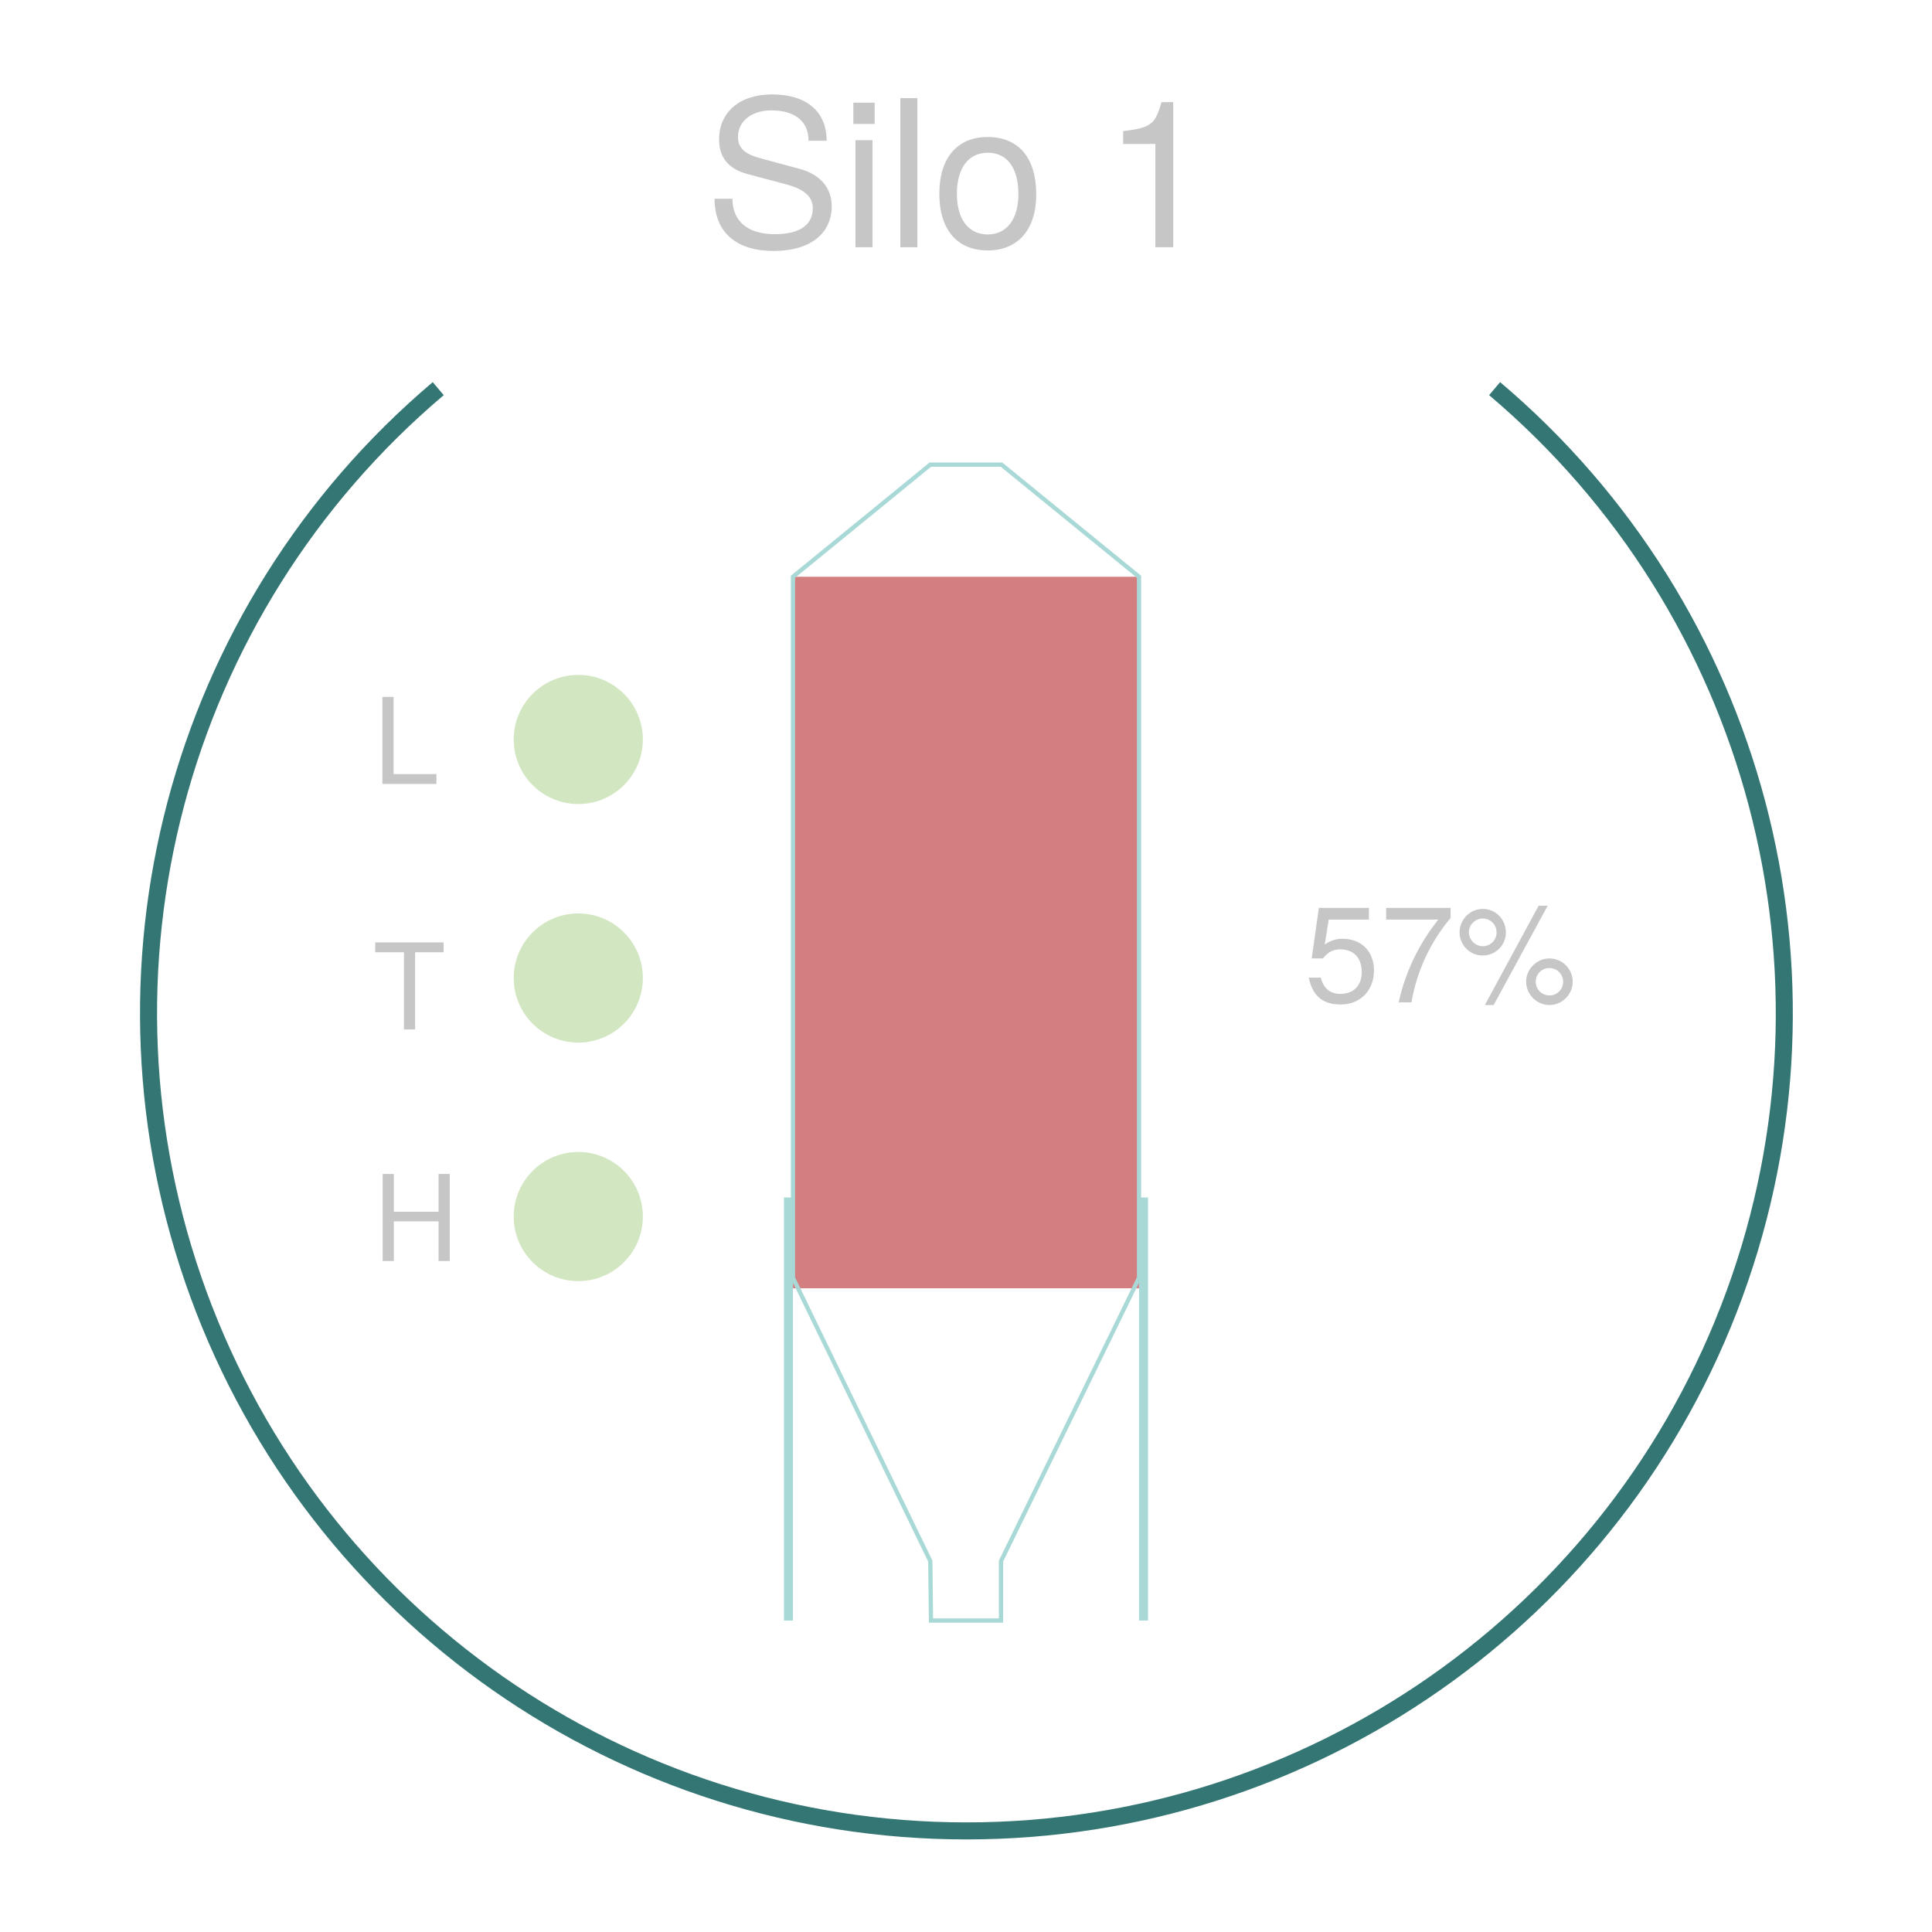
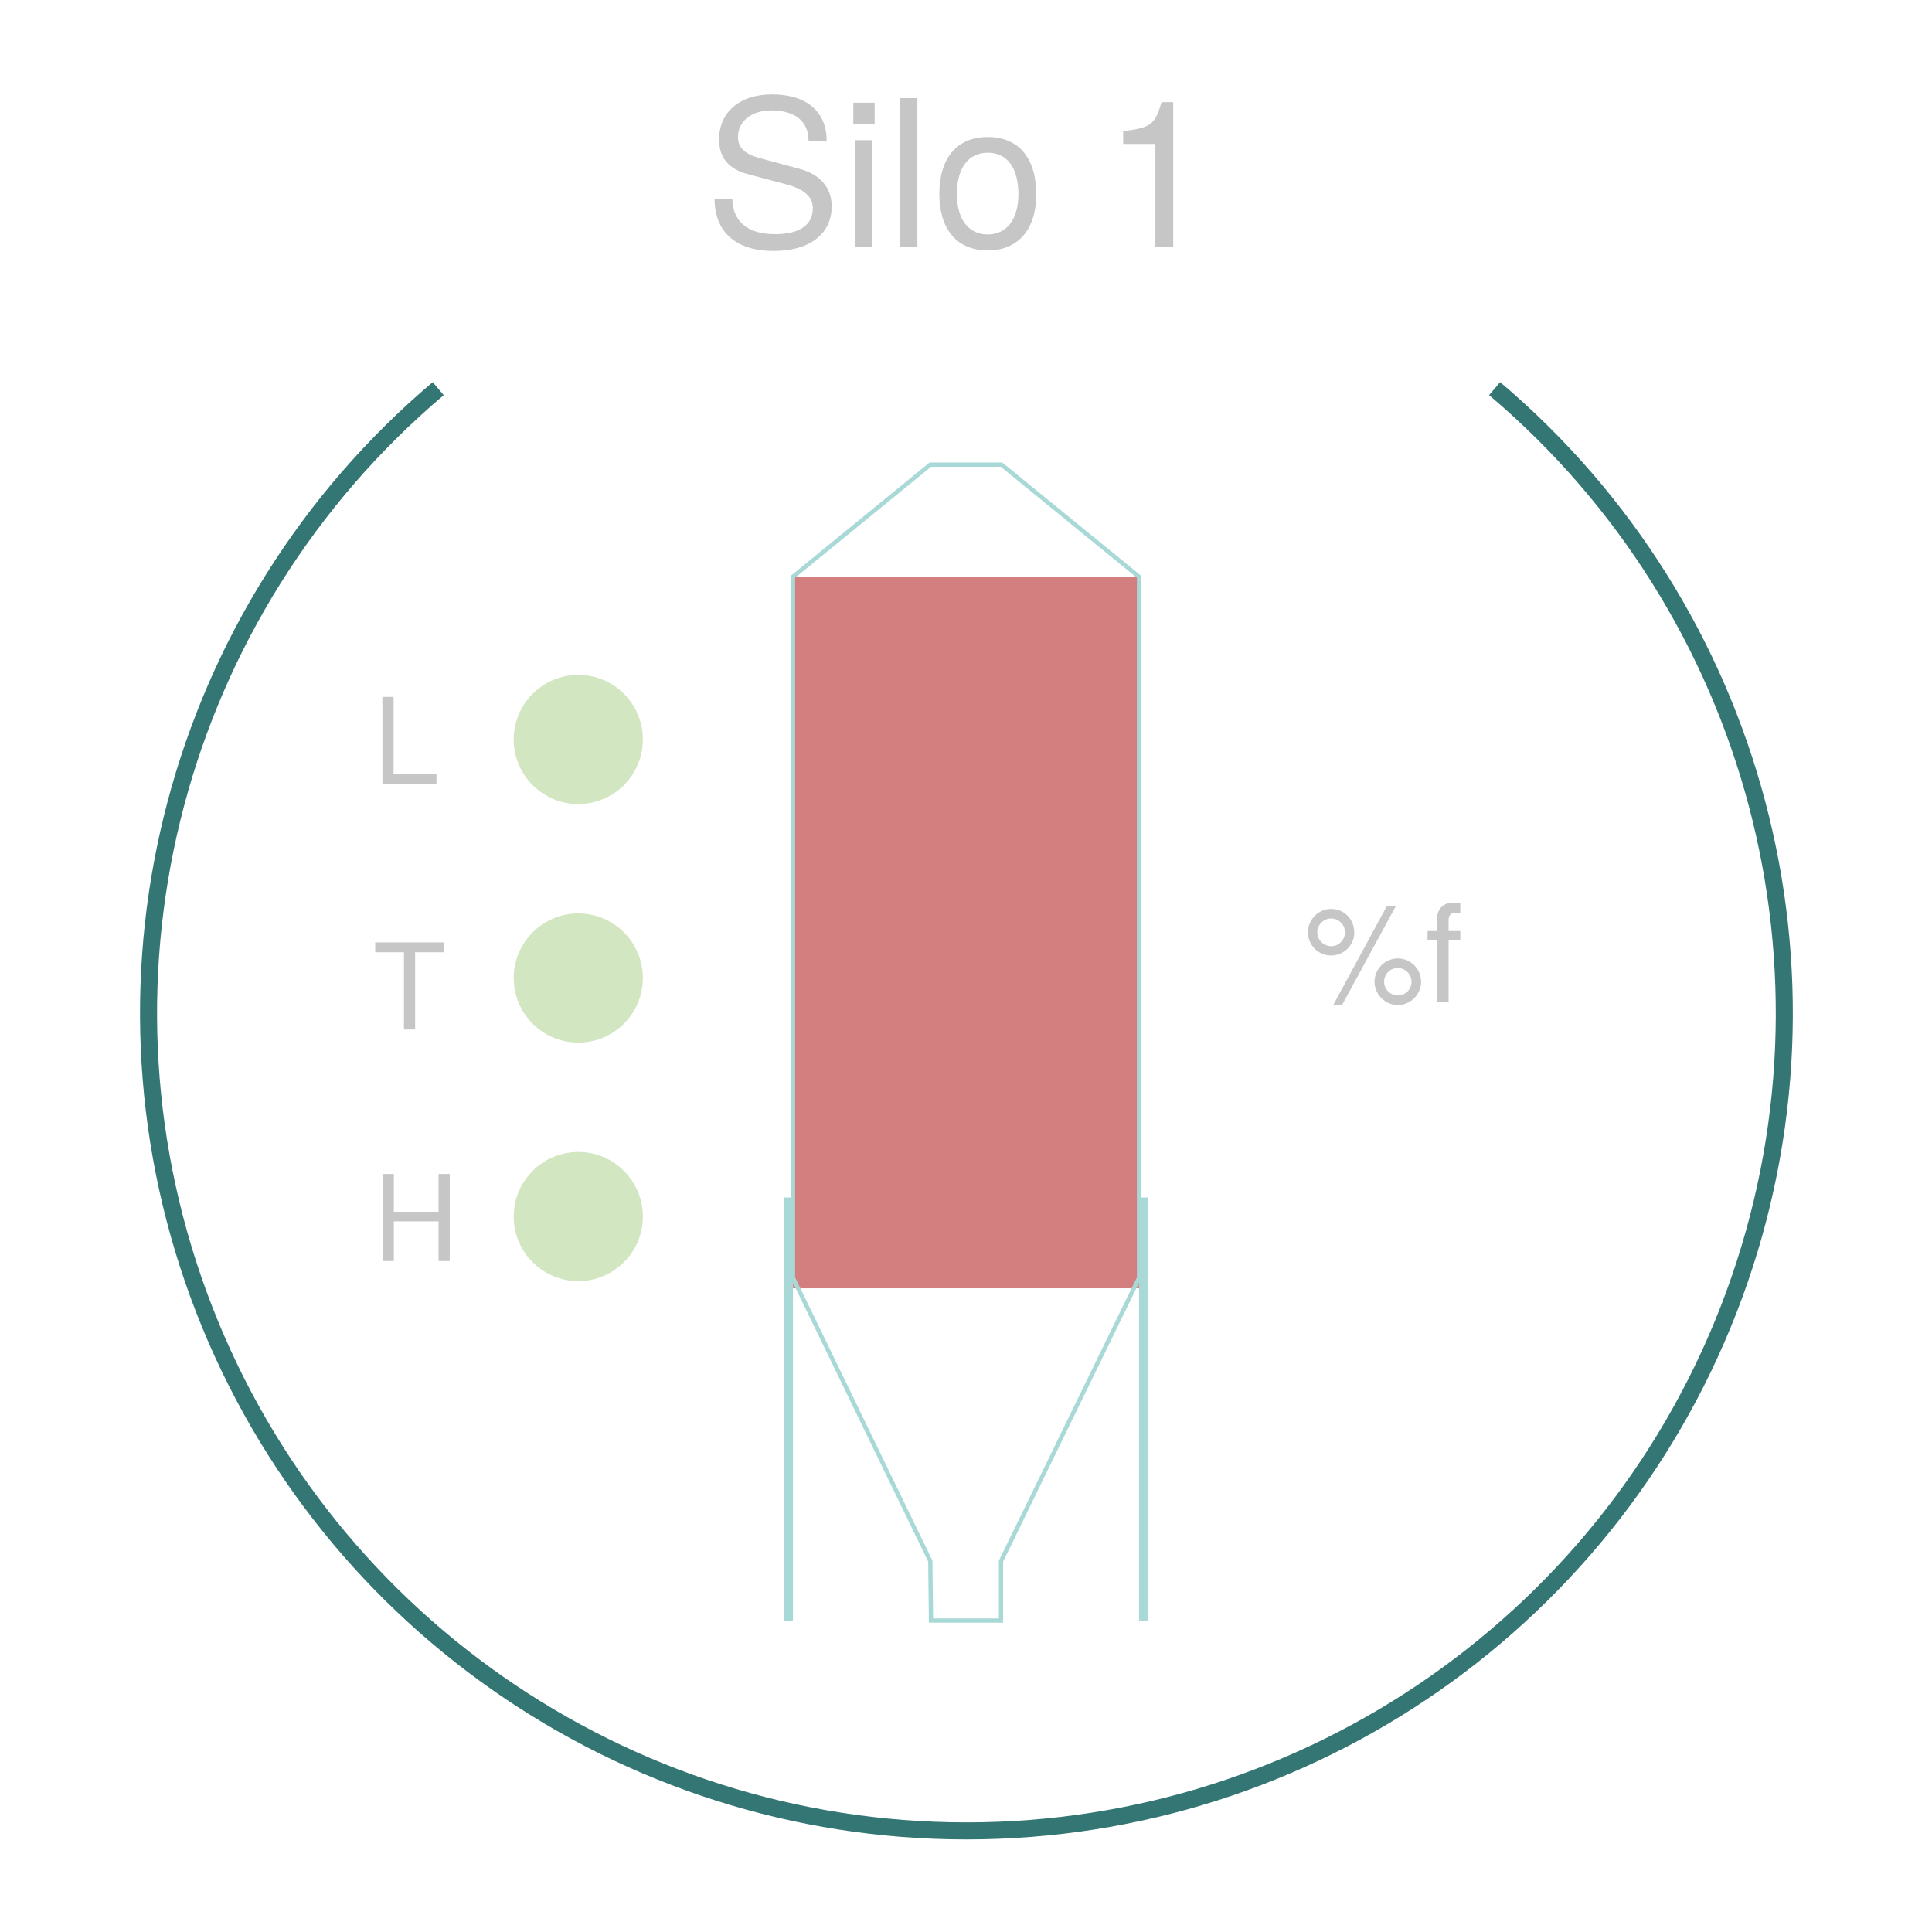
<svg xmlns="http://www.w3.org/2000/svg" id="Layer_1" data-name="Layer 1" viewBox="0 0 113.39 113.39" version="1.1">
  <defs id="defs4">
    <style id="style2">.cls-1{font-size:12px;}.cls-1,.cls-2,.cls-7{fill:#c6c6c7;font-family:HelveticaNeue, Helvetica Neue;}.cls-2{font-size:8px;}.cls-3,.cls-5{fill:none;stroke-miterlimit:10;}.cls-3{stroke:#347674;}.cls-4{fill:#a7ce86;opacity:0.5;}.cls-5{stroke:#a9d9d7;stroke-width:0.25px;}.cls-6{fill:#a9d9d7;}.cls-7{font-size:7px;}</style>
  </defs>
  <text class="cls-1" transform="translate(41.36 14.51)" id="text8">Silo 1</text>
-   <text class="cls-2" transform="translate(76.53 58.83)" id="text10">57%</text>
+   <text class="cls-2" transform="translate(76.53,58.83)" id="text10" style="font-size:8px;font-family:HelveticaNeue, 'Helvetica Neue';fill:#c6c6c7">%f</text>
  <path class="cls-3" d="M87.72,22.81a48,48,0,1,1-62,0" id="path12" />
  <polyline class="cls-4" points="46.54 75 46.54 54.12 66.85 54.12 66.85 75" id="polyline14" transform="matrix(1,0,0,2,0,-74.39)" style="opacity:0.5;fill:#aa0000" />
  <polygon class="cls-5" points="58.75 95.11 54.64 95.11 54.6 91.62 46.54 75 46.54 33.85 54.6 27.27 58.78 27.27 66.85 33.85 66.85 75 58.75 91.62 58.75 95.11" id="polygon16" />
  <rect class="cls-6" x="46.01" y="70.28" width="0.53" height="24.83" id="rect18" />
  <rect class="cls-6" x="66.85" y="70.28" width="0.53" height="24.83" id="rect20" />
  <circle class="cls-4" cx="33.94" cy="43.4" r="3.79" id="circle22" />
  <circle class="cls-4" cx="33.94" cy="57.4" r="3.79" id="circle24" />
  <circle class="cls-4" cx="33.94" cy="71.4" r="3.79" id="circle26" />
  <text class="cls-7" transform="translate(21.88 46.01)" id="text28">L</text>
  <text class="cls-7" transform="translate(21.88 60.42)" id="text30">T</text>
  <text class="cls-7" transform="translate(21.88 74.01)" id="text32">H</text>
</svg>
